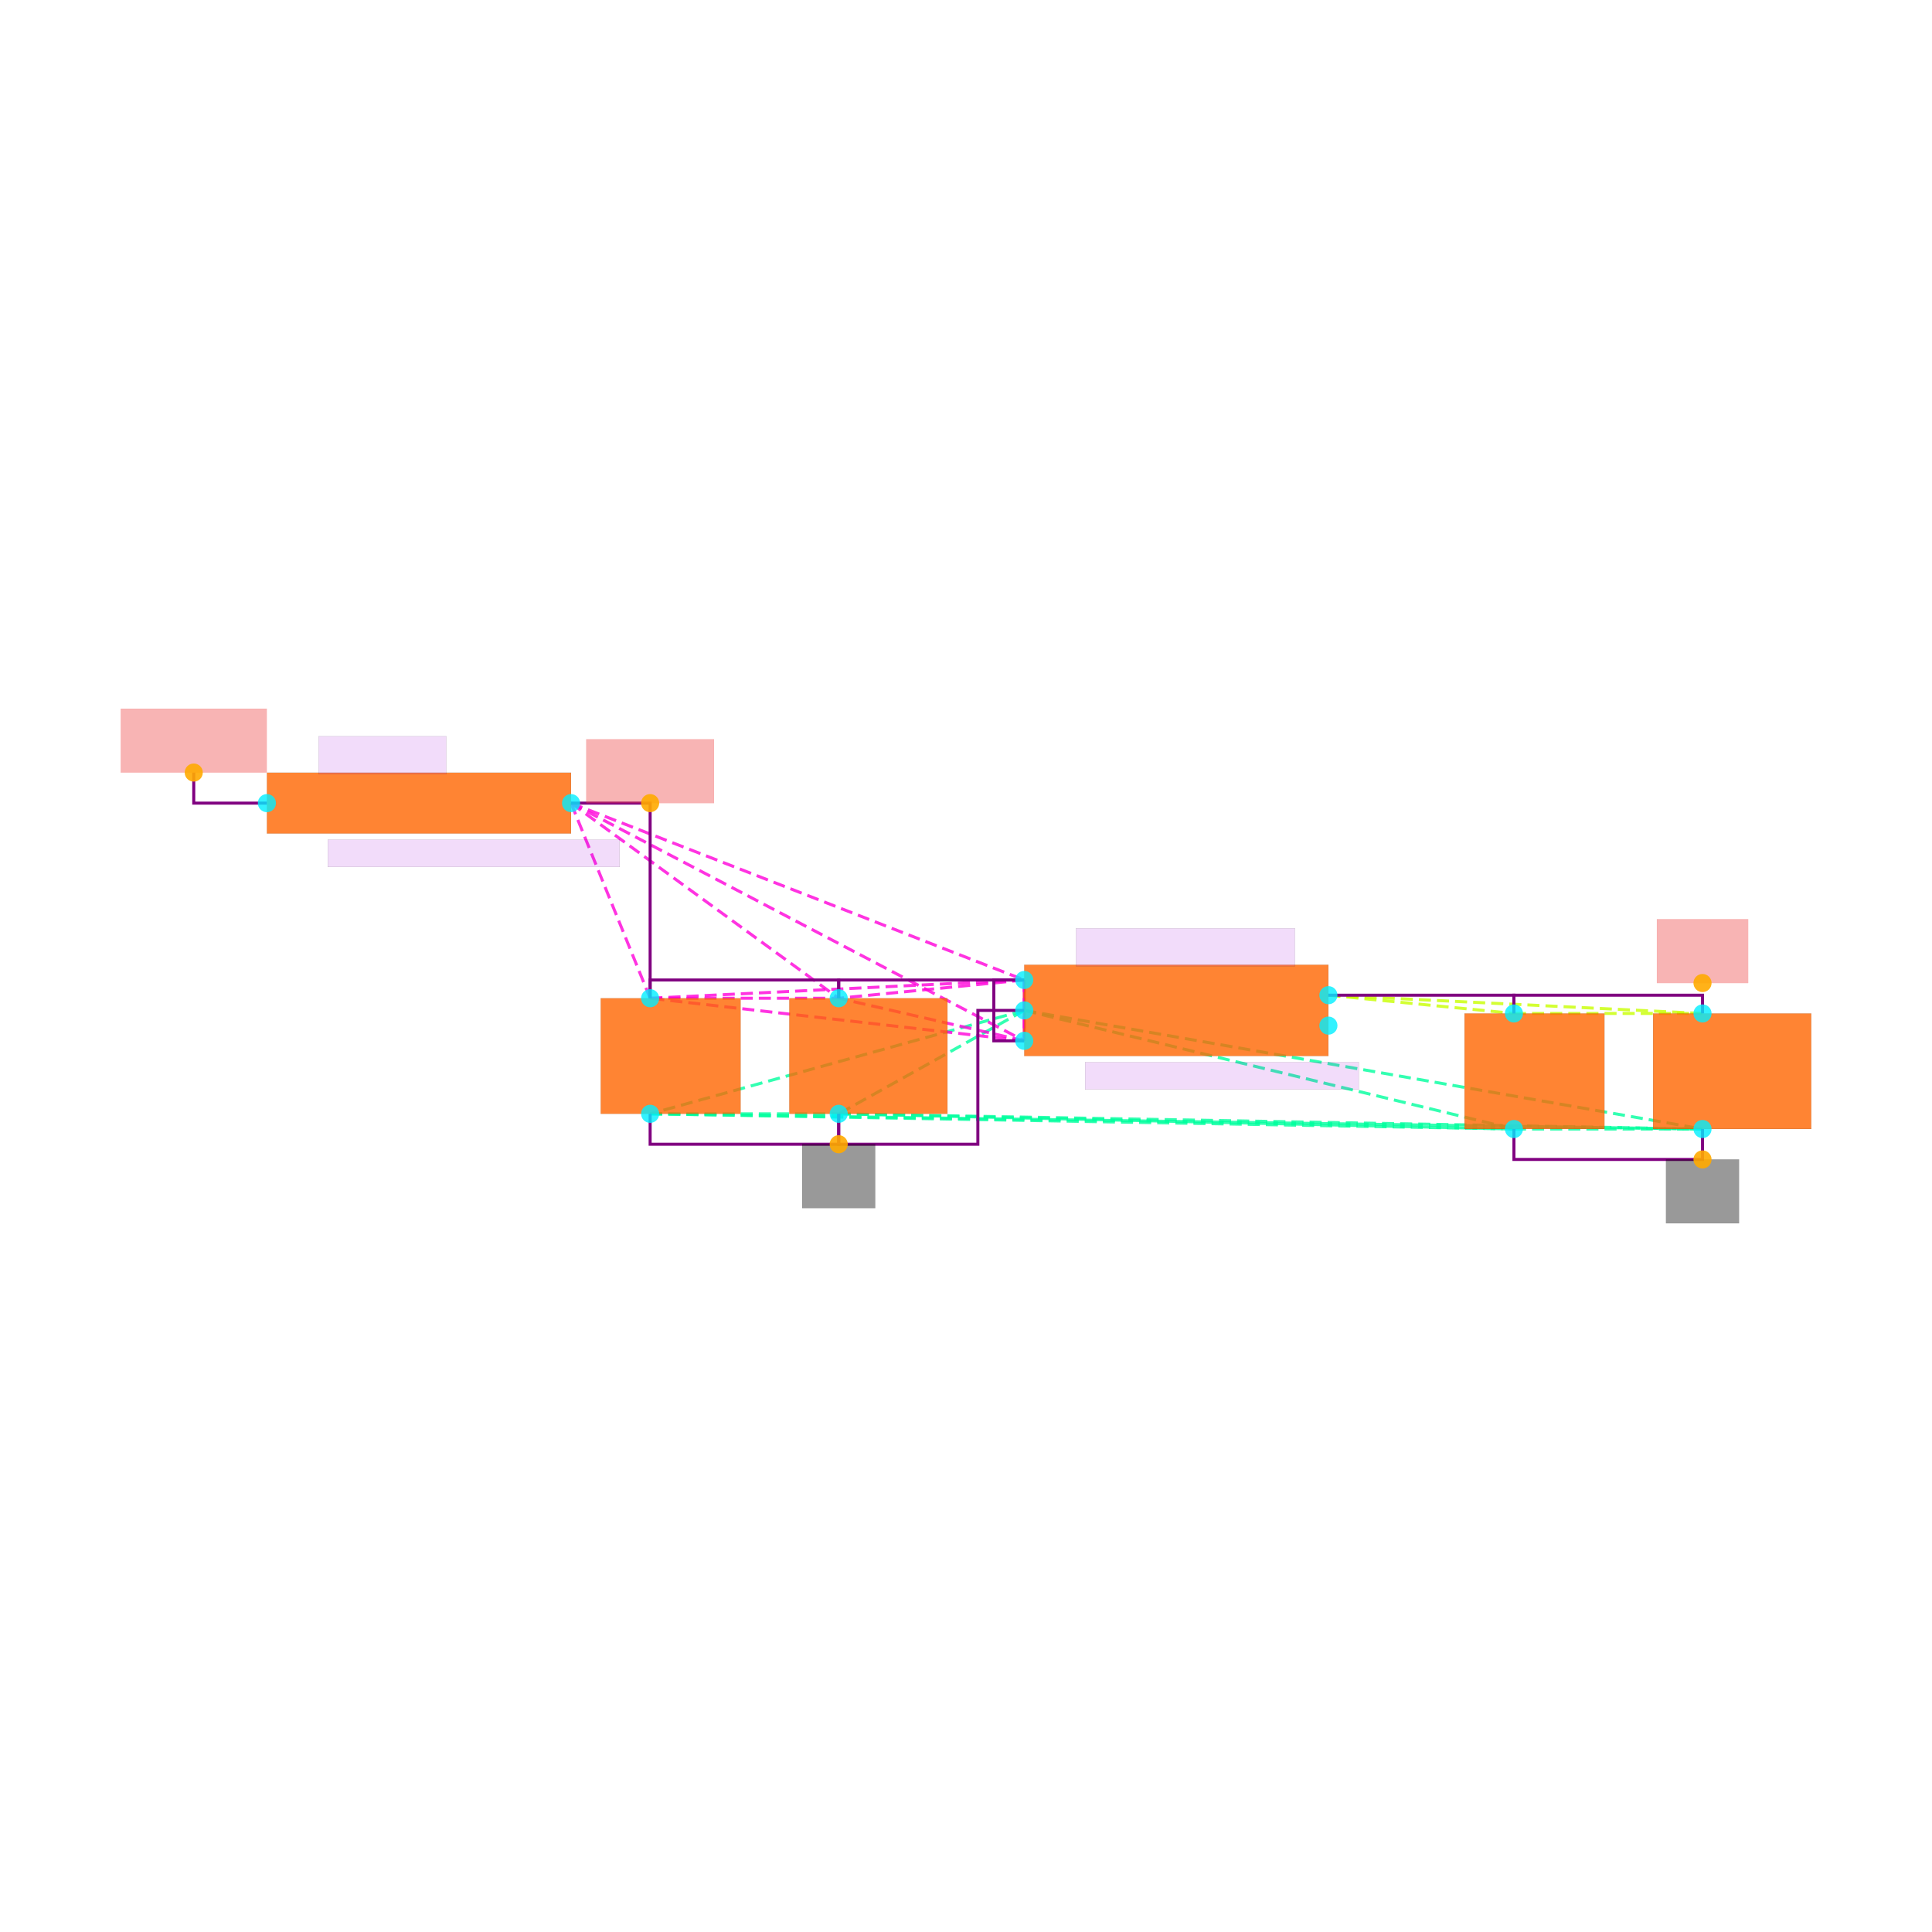
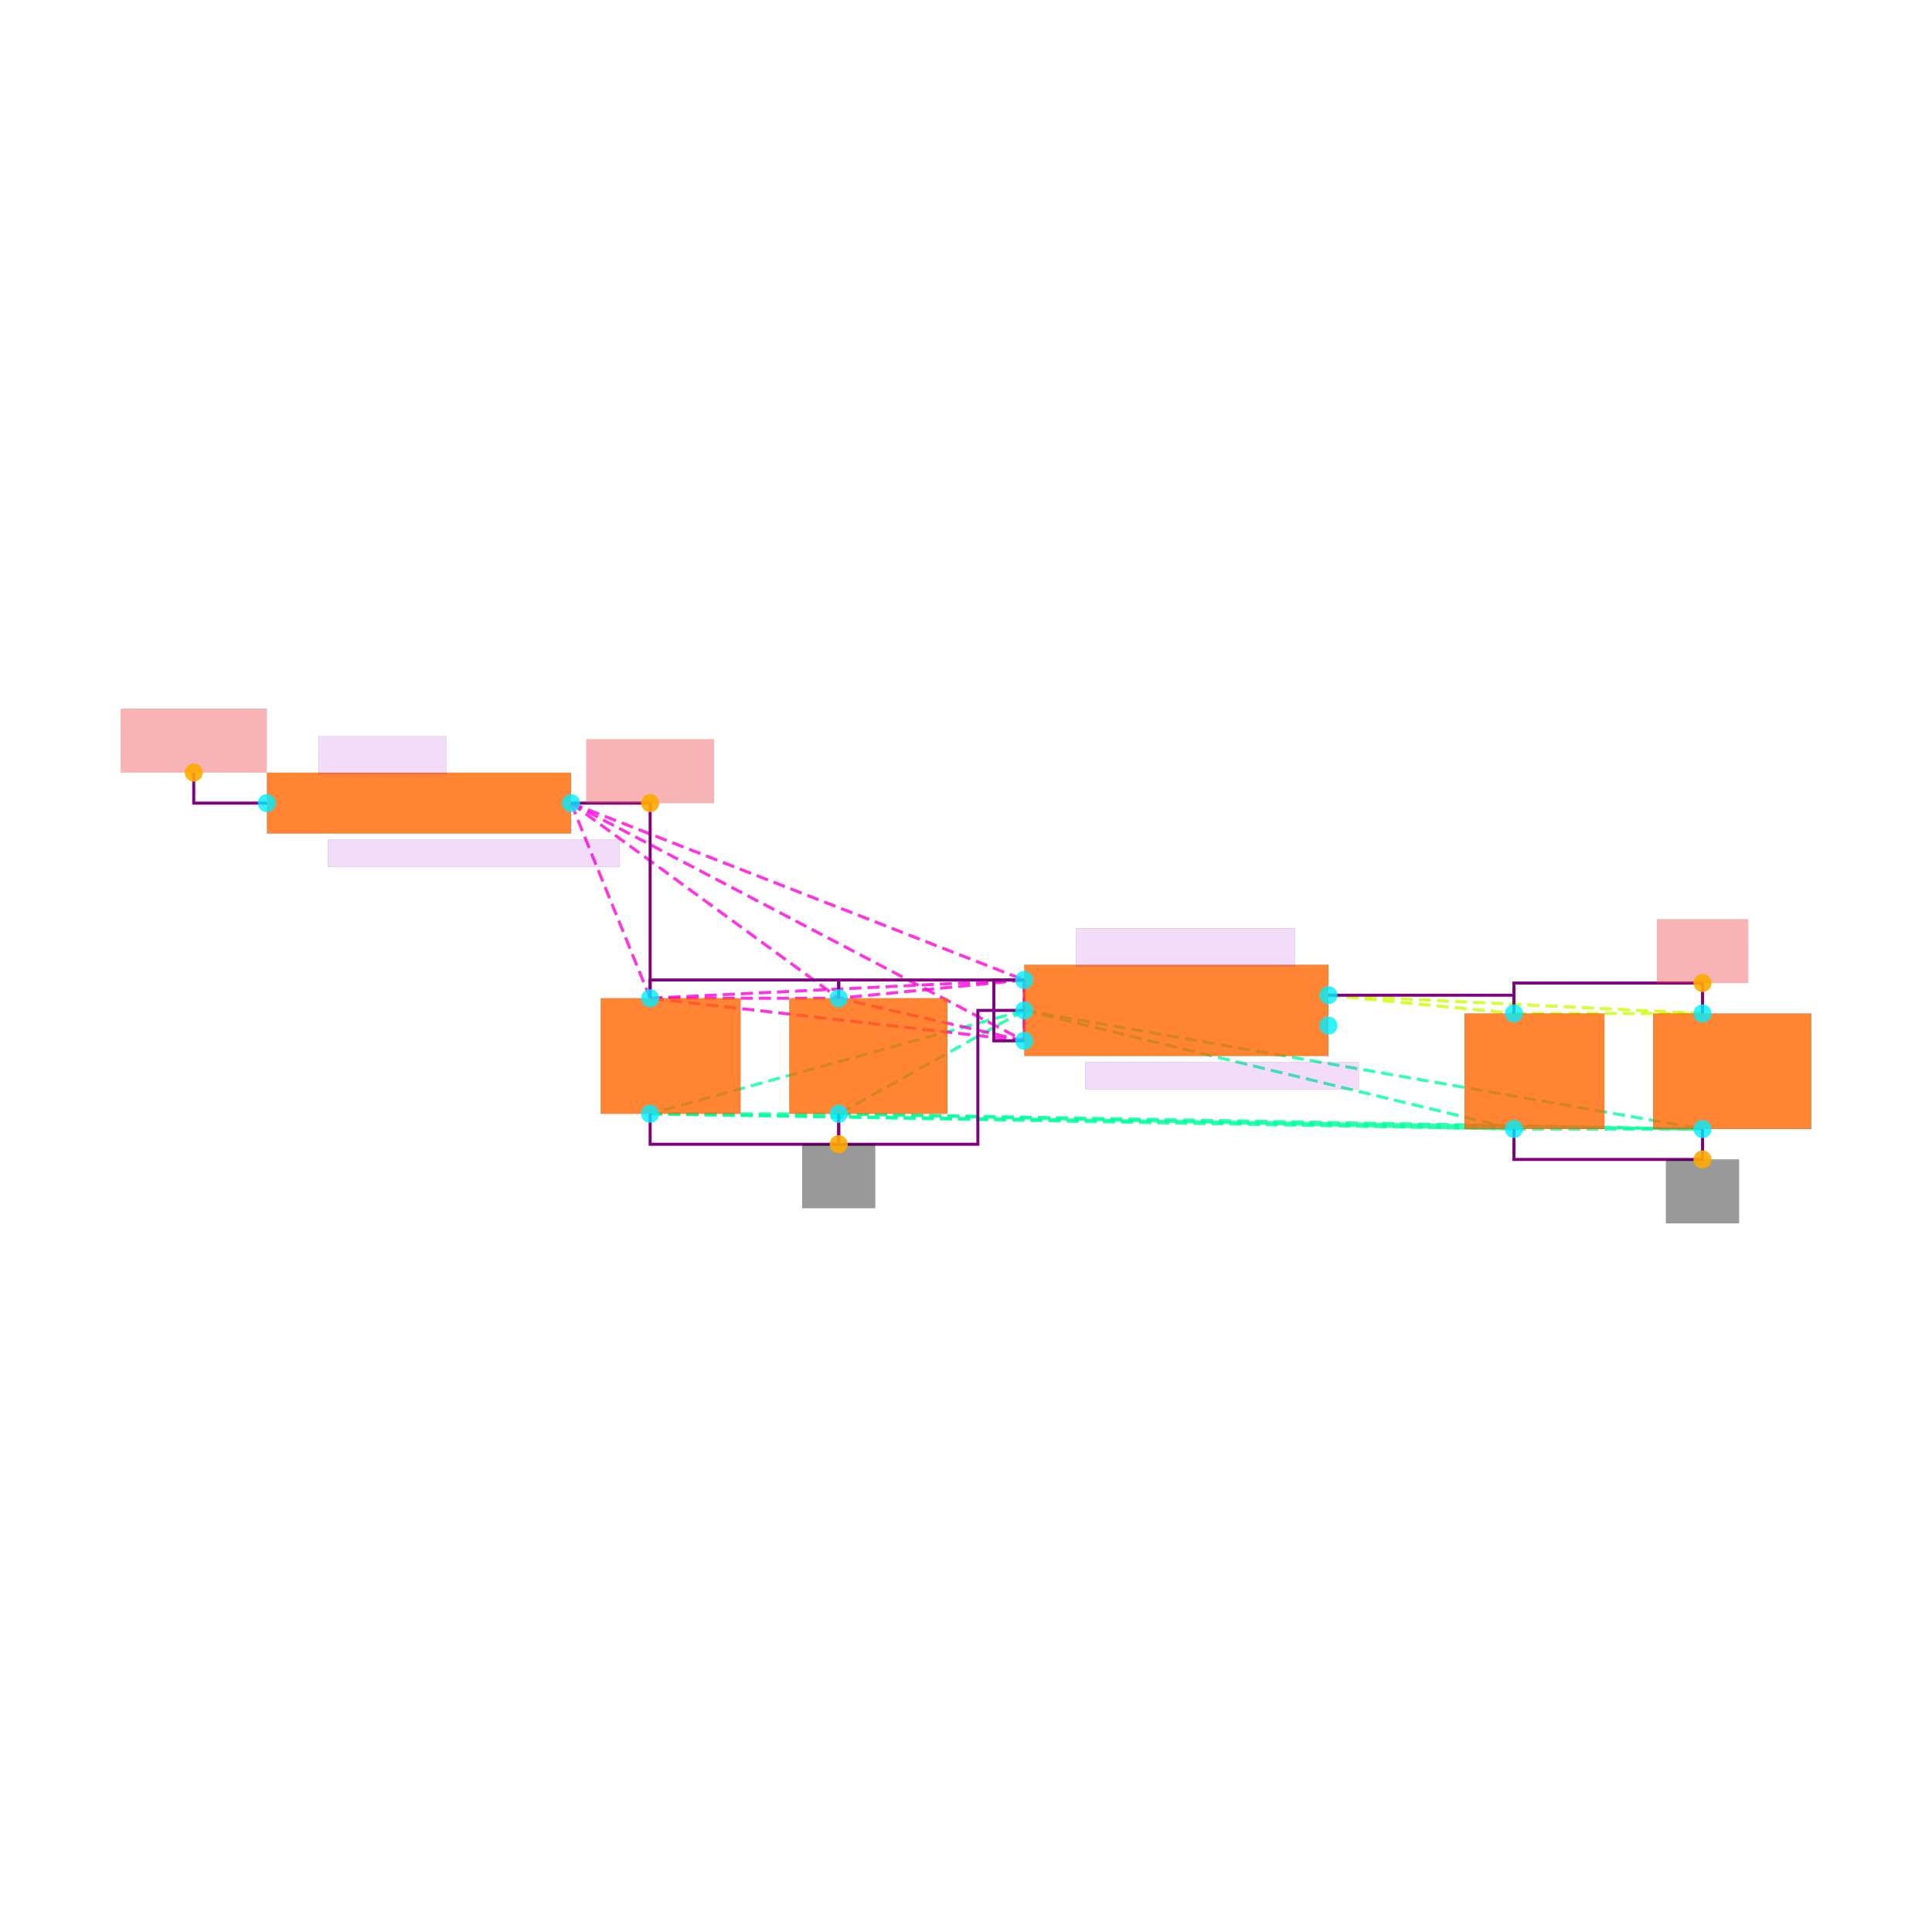
<svg xmlns="http://www.w3.org/2000/svg" width="640" height="640" viewBox="0 0 640 640">
  <rect width="100%" height="100%" fill="white" />
  <g>
    <polyline data-points="-1.6750000000000007,-5.593455349999998 -1.6750000000000007,-5.193455349999998" data-type="line" data-label="" points="339.295,344.786 339.295,324.635" fill="none" stroke="hsl(344, 100%, 50%, 0.8)" stroke-width="1px" />
  </g>
  <g>
    <polyline data-points="-1.6750000000000007,-5.393455349999998 -4.135000000000001,-6.073455349999998" data-type="line" data-label="" points="339.295,334.71 215.365,368.967" fill="none" stroke="hsl(157, 100%, 50%, 0.8)" stroke-width="1px" stroke-dasharray="4 2" />
  </g>
  <g>
    <polyline data-points="-1.6750000000000007,-5.393455349999998 -2.8950000000000005,-6.073455349999998" data-type="line" data-label="" points="339.295,334.71 277.834,368.967" fill="none" stroke="hsl(157, 100%, 50%, 0.8)" stroke-width="1px" stroke-dasharray="4 2" />
  </g>
  <g>
    <polyline data-points="-1.6750000000000007,-5.393455349999998 1.544999999999999,-6.1734553499999985" data-type="line" data-label="" points="339.295,334.71 501.511,374.005" fill="none" stroke="hsl(157, 100%, 50%, 0.8)" stroke-width="1px" stroke-dasharray="4 2" />
  </g>
  <g>
    <polyline data-points="-1.6750000000000007,-5.393455349999998 2.7849999999999993,-6.1734553499999985" data-type="line" data-label="" points="339.295,334.71 563.98,374.005" fill="none" stroke="hsl(157, 100%, 50%, 0.8)" stroke-width="1px" stroke-dasharray="4 2" />
  </g>
  <g>
    <polyline data-points="-4.135000000000001,-6.073455349999998 -2.8950000000000005,-6.073455349999998" data-type="line" data-label="" points="215.365,368.967 277.834,368.967" fill="none" stroke="hsl(157, 100%, 50%, 0.8)" stroke-width="1px" stroke-dasharray="4 2" />
  </g>
  <g>
    <polyline data-points="-4.135000000000001,-6.073455349999998 1.544999999999999,-6.1734553499999985" data-type="line" data-label="" points="215.365,368.967 501.511,374.005" fill="none" stroke="hsl(157, 100%, 50%, 0.8)" stroke-width="1px" stroke-dasharray="4 2" />
  </g>
  <g>
    <polyline data-points="-4.135000000000001,-6.073455349999998 2.7849999999999993,-6.1734553499999985" data-type="line" data-label="" points="215.365,368.967 563.98,374.005" fill="none" stroke="hsl(157, 100%, 50%, 0.8)" stroke-width="1px" stroke-dasharray="4 2" />
  </g>
  <g>
    <polyline data-points="-2.8950000000000005,-6.073455349999998 1.544999999999999,-6.1734553499999985" data-type="line" data-label="" points="277.834,368.967 501.511,374.005" fill="none" stroke="hsl(157, 100%, 50%, 0.8)" stroke-width="1px" stroke-dasharray="4 2" />
  </g>
  <g>
    <polyline data-points="-2.8950000000000005,-6.073455349999998 2.7849999999999993,-6.1734553499999985" data-type="line" data-label="" points="277.834,368.967 563.98,374.005" fill="none" stroke="hsl(157, 100%, 50%, 0.8)" stroke-width="1px" stroke-dasharray="4 2" />
  </g>
  <g>
    <polyline data-points="1.544999999999999,-6.1734553499999985 2.7849999999999993,-6.1734553499999985" data-type="line" data-label="" points="501.511,374.005 563.98,374.005" fill="none" stroke="hsl(157, 100%, 50%, 0.8)" stroke-width="1px" stroke-dasharray="4 2" />
  </g>
  <g>
    <polyline data-points="-4.655000000000001,-4.030455349999999 -1.6750000000000007,-5.193455349999998" data-type="line" data-label="" points="189.169,266.045 339.295,324.635" fill="none" stroke="hsl(309, 100%, 50%, 0.8)" stroke-width="1px" stroke-dasharray="4 2" />
  </g>
  <g>
    <polyline data-points="-4.655000000000001,-4.030455349999999 -1.6750000000000007,-5.593455349999998" data-type="line" data-label="" points="189.169,266.045 339.295,344.786" fill="none" stroke="hsl(309, 100%, 50%, 0.8)" stroke-width="1px" stroke-dasharray="4 2" />
  </g>
  <g>
    <polyline data-points="-4.655000000000001,-4.030455349999999 -4.135000000000001,-5.313455349999998" data-type="line" data-label="" points="189.169,266.045 215.365,330.68" fill="none" stroke="hsl(309, 100%, 50%, 0.8)" stroke-width="1px" stroke-dasharray="4 2" />
  </g>
  <g>
    <polyline data-points="-4.655000000000001,-4.030455349999999 -2.8950000000000005,-5.313455349999998" data-type="line" data-label="" points="189.169,266.045 277.834,330.68" fill="none" stroke="hsl(309, 100%, 50%, 0.8)" stroke-width="1px" stroke-dasharray="4 2" />
  </g>
  <g>
    <polyline data-points="-1.6750000000000007,-5.193455349999998 -1.6750000000000007,-5.593455349999998" data-type="line" data-label="" points="339.295,324.635 339.295,344.786" fill="none" stroke="hsl(309, 100%, 50%, 0.8)" stroke-width="1px" stroke-dasharray="4 2" />
  </g>
  <g>
    <polyline data-points="-1.6750000000000007,-5.193455349999998 -4.135000000000001,-5.313455349999998" data-type="line" data-label="" points="339.295,324.635 215.365,330.68" fill="none" stroke="hsl(309, 100%, 50%, 0.8)" stroke-width="1px" stroke-dasharray="4 2" />
  </g>
  <g>
    <polyline data-points="-1.6750000000000007,-5.193455349999998 -2.8950000000000005,-5.313455349999998" data-type="line" data-label="" points="339.295,324.635 277.834,330.68" fill="none" stroke="hsl(309, 100%, 50%, 0.8)" stroke-width="1px" stroke-dasharray="4 2" />
  </g>
  <g>
    <polyline data-points="-1.6750000000000007,-5.593455349999998 -4.135000000000001,-5.313455349999998" data-type="line" data-label="" points="339.295,344.786 215.365,330.68" fill="none" stroke="hsl(309, 100%, 50%, 0.8)" stroke-width="1px" stroke-dasharray="4 2" />
  </g>
  <g>
    <polyline data-points="-1.6750000000000007,-5.593455349999998 -2.8950000000000005,-5.313455349999998" data-type="line" data-label="" points="339.295,344.786 277.834,330.68" fill="none" stroke="hsl(309, 100%, 50%, 0.8)" stroke-width="1px" stroke-dasharray="4 2" />
  </g>
  <g>
    <polyline data-points="-4.135000000000001,-5.313455349999998 -2.8950000000000005,-5.313455349999998" data-type="line" data-label="" points="215.365,330.68 277.834,330.68" fill="none" stroke="hsl(309, 100%, 50%, 0.8)" stroke-width="1px" stroke-dasharray="4 2" />
  </g>
  <g>
    <polyline data-points="0.3249999999999993,-5.293455349999999 1.544999999999999,-5.413455349999999" data-type="line" data-label="" points="440.05,329.673 501.511,335.718" fill="none" stroke="hsl(73, 100%, 50%, 0.8)" stroke-width="1px" stroke-dasharray="4 2" />
  </g>
  <g>
    <polyline data-points="0.3249999999999993,-5.293455349999999 2.7849999999999993,-5.413455349999999" data-type="line" data-label="" points="440.05,329.673 563.98,335.718" fill="none" stroke="hsl(73, 100%, 50%, 0.8)" stroke-width="1px" stroke-dasharray="4 2" />
  </g>
  <g>
    <polyline data-points="1.544999999999999,-5.413455349999999 2.7849999999999993,-5.413455349999999" data-type="line" data-label="" points="501.511,335.718 563.98,335.718" fill="none" stroke="hsl(73, 100%, 50%, 0.8)" stroke-width="1px" stroke-dasharray="4 2" />
  </g>
  <g>
    <polyline data-points="-4.135000000000001,-5.313455349999998 -4.135000000000001,-4.030455349999999 -4.655000000000001,-4.030455349999999" data-type="line" data-label="" points="215.365,330.68 215.365,266.045 189.169,266.045" fill="none" stroke="purple" stroke-width="1px" />
  </g>
  <g>
    <polyline data-points="-2.8950000000000005,-5.313455349999998 -2.8950000000000005,-5.193455349999998 -4.135000000000001,-5.193455349999998 -4.135000000000001,-5.313455349999998" data-type="line" data-label="" points="277.834,330.68 277.834,324.635 215.365,324.635 215.365,330.68" fill="none" stroke="purple" stroke-width="1px" />
  </g>
  <g>
    <polyline data-points="-1.6750000000000007,-5.193455349999998 -2.8950000000000005,-5.193455349999998 -2.8950000000000005,-5.313455349999998" data-type="line" data-label="" points="339.295,324.635 277.834,324.635 277.834,330.68" fill="none" stroke="purple" stroke-width="1px" />
  </g>
  <g>
    <polyline data-points="-1.6750000000000007,-5.593455349999998 -1.8750000000000007,-5.593455349999998 -1.8750000000000007,-5.193455349999998 -1.6750000000000007,-5.193455349999998" data-type="line" data-label="" points="339.295,344.786 329.219,344.786 329.219,324.635 339.295,324.635" fill="none" stroke="purple" stroke-width="1px" />
  </g>
  <g>
    <polyline data-points="-2.8950000000000005,-6.073455349999998 -2.8950000000000005,-6.273455349999998 -1.9799999999999998,-6.273455349999998 -1.9799999999999998,-5.393455349999998 -1.6750000000000007,-5.393455349999998" data-type="line" data-label="" points="277.834,368.967 277.834,379.043 323.929,379.043 323.929,334.71 339.295,334.71" fill="none" stroke="purple" stroke-width="1px" />
  </g>
  <g>
    <polyline data-points="-4.135000000000001,-6.073455349999998 -4.135000000000001,-6.273455349999998 -2.8950000000000005,-6.273455349999998 -2.8950000000000005,-6.073455349999998" data-type="line" data-label="" points="215.365,368.967 215.365,379.043 277.834,379.043 277.834,368.967" fill="none" stroke="purple" stroke-width="1px" />
  </g>
  <g>
    <polyline data-points="2.7849999999999993,-6.1734553499999985 2.7849999999999993,-6.373455349999999 1.544999999999999,-6.373455349999999 1.544999999999999,-6.1734553499999985" data-type="line" data-label="" points="563.98,374.005 563.98,384.081 501.511,384.081 501.511,374.005" fill="none" stroke="purple" stroke-width="1px" />
  </g>
  <g>
    <polyline data-points="1.544999999999999,-5.413455349999999 1.544999999999999,-5.293455349999999 0.3249999999999993,-5.293455349999999" data-type="line" data-label="" points="501.511,335.718 501.511,329.673 440.05,329.673" fill="none" stroke="purple" stroke-width="1px" />
  </g>
  <g>
-     <polyline data-points="2.7849999999999993,-5.413455349999999 2.7849999999999993,-5.293455349999999 1.544999999999999,-5.293455349999999 1.544999999999999,-5.413455349999999" data-type="line" data-label="" points="563.98,335.718 563.98,329.673 501.511,329.673 501.511,335.718" fill="none" stroke="purple" stroke-width="1px" />
+     <polyline data-points="2.7849999999999993,-5.413455349999999 2.7849999999999993,-5.2134553499999985 1.544999999999999,-5.2134553499999985 1.544999999999999,-5.413455349999999" data-type="line" data-label="" points="563.98,335.718 563.98,325.642 501.511,325.642 501.511,335.718" fill="none" stroke="purple" stroke-width="1px" />
  </g>
  <g>
    <polyline data-points="-6.655000000000001,-4.030455349999999 -7.136000000000002,-4.030455349999999 -7.136000000000002,-3.829455349999998" data-type="line" data-label="" points="88.413,266.045 64.181,266.045 64.181,255.919" fill="none" stroke="purple" stroke-width="1px" />
  </g>
  <g>
    <rect data-type="rect" data-label="schematic_component_3" data-x="-5.655000000000001" data-y="-4.030455349999999" x="88.413" y="255.97" width="100.756" height="20.151" fill="hsl(24, 100%, 50%, 0.8)" stroke="black" stroke-width="0.02" />
  </g>
  <g>
    <rect data-type="rect" data-label="schematic_component_4" data-x="-0.6750000000000007" data-y="-5.393455349999998" x="339.295" y="319.597" width="100.756" height="30.227" fill="hsl(24, 100%, 50%, 0.8)" stroke="black" stroke-width="0.02" />
  </g>
  <g>
    <rect data-type="rect" data-label="schematic_component_5" data-x="-4.000000000000001" data-y="-5.693455349999998" x="198.992" y="330.68" width="46.348" height="38.287" fill="hsl(24, 100%, 50%, 0.8)" stroke="black" stroke-width="0.02" />
  </g>
  <g>
    <rect data-type="rect" data-label="schematic_component_6" data-x="-2.7" data-y="-5.693455349999998" x="261.461" y="330.68" width="52.393" height="38.287" fill="hsl(24, 100%, 50%, 0.8)" stroke="black" stroke-width="0.02" />
  </g>
  <g>
    <rect data-type="rect" data-label="schematic_component_7" data-x="1.6799999999999988" data-y="-5.793455349999999" x="485.139" y="335.718" width="46.348" height="38.287" fill="hsl(24, 100%, 50%, 0.8)" stroke="black" stroke-width="0.02" />
  </g>
  <g>
    <rect data-type="rect" data-label="schematic_component_8" data-x="2.9799999999999995" data-y="-5.793455349999999" x="547.607" y="335.718" width="52.393" height="38.287" fill="hsl(24, 100%, 50%, 0.8)" stroke="black" stroke-width="0.02" />
  </g>
  <g>
    <rect data-type="rect" data-label="BSMD1206_200_12V" data-x="-5.295000000000001" data-y="-4.360455349999999" x="108.564" y="278.136" width="96.725" height="9.068" fill="rgba(160, 0, 220, 0.14)" stroke="black" stroke-width="0.02" />
  </g>
  <g>
    <rect data-type="rect" data-label="2A PTC" data-x="-5.895000000000001" data-y="-3.7154553499999983" x="105.542" y="243.879" width="42.317" height="12.594" fill="rgba(160, 0, 220, 0.14)" stroke="black" stroke-width="0.02" />
  </g>
  <g>
    <rect data-type="rect" data-label="AP2112K_3_3TRG1" data-x="-0.3750000000000009" data-y="-5.823455349999998" x="359.446" y="351.839" width="90.68" height="9.068" fill="rgba(160, 0, 220, 0.14)" stroke="black" stroke-width="0.02" />
  </g>
  <g>
    <rect data-type="rect" data-label="AP2112K-3.3" data-x="-0.6150000000000009" data-y="-4.978455349999999" x="356.423" y="307.506" width="72.544" height="12.594" fill="rgba(160, 0, 220, 0.14)" stroke="black" stroke-width="0.02" />
  </g>
  <g>
    <rect data-type="rect" data-label="netId: VBUS_5V globalConnNetId: connectivity_net2" data-x="-7.136000000000002" data-y="-3.619455349999998" x="40" y="234.761" width="48.363" height="21.159" fill="#ef444466" stroke="#ef4444" stroke-width="0.02" />
  </g>
  <g>
    <rect data-type="rect" data-label="netId: V5_SYS globalConnNetId: connectivity_net0" data-x="-4.135000000000001" data-y="-3.8204553499999987" x="194.207" y="244.887" width="42.317" height="21.159" fill="#ef444466" stroke="#ef4444" stroke-width="0.02" />
  </g>
  <g>
    <rect data-type="rect" data-label="netId: GND globalConnNetId: connectivity_net1" data-x="-2.8950000000000005" data-y="-6.483455349999998" x="265.743" y="379.043" width="24.181" height="21.159" fill="#00000066" stroke="#000000" stroke-width="0.02" />
  </g>
  <g>
    <rect data-type="rect" data-label="netId: GND globalConnNetId: connectivity_net1" data-x="2.7849999999999993" data-y="-6.583455349999999" x="551.889" y="384.081" width="24.181" height="21.159" fill="#00000066" stroke="#000000" stroke-width="0.02" />
  </g>
  <g>
    <rect data-type="rect" data-label="netId: V3_3 globalConnNetId: connectivity_net3" data-x="2.7849999999999993" data-y="-5.0034553499999985" x="548.866" y="304.484" width="30.227" height="21.159" fill="#ef444466" stroke="#ef4444" stroke-width="0.02" />
  </g>
  <g>
    <circle data-type="point" data-label="schematic_port_20 x-" data-x="-6.655000000000001" data-y="-4.030455349999999" cx="88.413" cy="266.045" r="3" fill="hsl(184, 100%, 50%, 0.8)" />
  </g>
  <g>
    <circle data-type="point" data-label="schematic_port_21 x+" data-x="-4.655000000000001" data-y="-4.030455349999999" cx="189.169" cy="266.045" r="3" fill="hsl(184, 100%, 50%, 0.8)" />
  </g>
  <g>
    <circle data-type="point" data-label="schematic_port_22 x-" data-x="-1.6750000000000007" data-y="-5.193455349999998" cx="339.295" cy="324.635" r="3" fill="hsl(184, 100%, 50%, 0.8)" />
  </g>
  <g>
    <circle data-type="point" data-label="schematic_port_23 x-" data-x="-1.6750000000000007" data-y="-5.393455349999998" cx="339.295" cy="334.71" r="3" fill="hsl(184, 100%, 50%, 0.8)" />
  </g>
  <g>
    <circle data-type="point" data-label="schematic_port_24 x-" data-x="-1.6750000000000007" data-y="-5.593455349999998" cx="339.295" cy="344.786" r="3" fill="hsl(184, 100%, 50%, 0.8)" />
  </g>
  <g>
    <circle data-type="point" data-label="schematic_port_25 x+" data-x="0.3249999999999993" data-y="-5.493455349999998" cx="440.05" cy="339.748" r="3" fill="hsl(184, 100%, 50%, 0.8)" />
  </g>
  <g>
    <circle data-type="point" data-label="schematic_port_26 x+" data-x="0.3249999999999993" data-y="-5.293455349999999" cx="440.05" cy="329.673" r="3" fill="hsl(184, 100%, 50%, 0.8)" />
  </g>
  <g>
    <circle data-type="point" data-label="schematic_port_27 y+" data-x="-4.135000000000001" data-y="-5.313455349999998" cx="215.365" cy="330.68" r="3" fill="hsl(184, 100%, 50%, 0.8)" />
  </g>
  <g>
    <circle data-type="point" data-label="schematic_port_28 y-" data-x="-4.135000000000001" data-y="-6.073455349999998" cx="215.365" cy="368.967" r="3" fill="hsl(184, 100%, 50%, 0.8)" />
  </g>
  <g>
    <circle data-type="point" data-label="schematic_port_29 y+" data-x="-2.8950000000000005" data-y="-5.313455349999998" cx="277.834" cy="330.68" r="3" fill="hsl(184, 100%, 50%, 0.8)" />
  </g>
  <g>
    <circle data-type="point" data-label="schematic_port_30 y-" data-x="-2.8950000000000005" data-y="-6.073455349999998" cx="277.834" cy="368.967" r="3" fill="hsl(184, 100%, 50%, 0.8)" />
  </g>
  <g>
    <circle data-type="point" data-label="schematic_port_31 y+" data-x="1.544999999999999" data-y="-5.413455349999999" cx="501.511" cy="335.718" r="3" fill="hsl(184, 100%, 50%, 0.8)" />
  </g>
  <g>
    <circle data-type="point" data-label="schematic_port_32 y-" data-x="1.544999999999999" data-y="-6.1734553499999985" cx="501.511" cy="374.005" r="3" fill="hsl(184, 100%, 50%, 0.8)" />
  </g>
  <g>
    <circle data-type="point" data-label="schematic_port_33 y+" data-x="2.7849999999999993" data-y="-5.413455349999999" cx="563.98" cy="335.718" r="3" fill="hsl(184, 100%, 50%, 0.8)" />
  </g>
  <g>
    <circle data-type="point" data-label="schematic_port_34 y-" data-x="2.7849999999999993" data-y="-6.1734553499999985" cx="563.98" cy="374.005" r="3" fill="hsl(184, 100%, 50%, 0.8)" />
  </g>
  <g>
    <circle data-type="point" data-label="anchorPoint orientation: y+" data-x="-7.136000000000002" data-y="-3.829455349999998" cx="64.181" cy="255.919" r="3" fill="hsl(40, 100%, 50%, 0.9)" />
  </g>
  <g>
    <circle data-type="point" data-label="anchorPoint orientation: y+" data-x="-4.135000000000001" data-y="-4.030455349999999" cx="215.365" cy="266.045" r="3" fill="hsl(40, 100%, 50%, 0.9)" />
  </g>
  <g>
    <circle data-type="point" data-label="anchorPoint orientation: y-" data-x="-2.8950000000000005" data-y="-6.273455349999998" cx="277.834" cy="379.043" r="3" fill="hsl(40, 100%, 50%, 0.9)" />
  </g>
  <g>
    <circle data-type="point" data-label="anchorPoint orientation: y-" data-x="2.7849999999999993" data-y="-6.373455349999999" cx="563.98" cy="384.081" r="3" fill="hsl(40, 100%, 50%, 0.9)" />
  </g>
  <g>
    <circle data-type="point" data-label="anchorPoint orientation: y+" data-x="2.7849999999999993" data-y="-5.2134553499999985" cx="563.98" cy="325.642" r="3" fill="hsl(40, 100%, 50%, 0.9)" />
  </g>
  <g id="crosshair" style="display: none">
    <line id="crosshair-h" y1="0" y2="640" stroke="#666" stroke-width="0.5" />
    <line id="crosshair-v" x1="0" x2="640" stroke="#666" stroke-width="0.5" />
    <text id="coordinates" font-family="monospace" font-size="12" fill="#666" />
  </g>
</svg>
